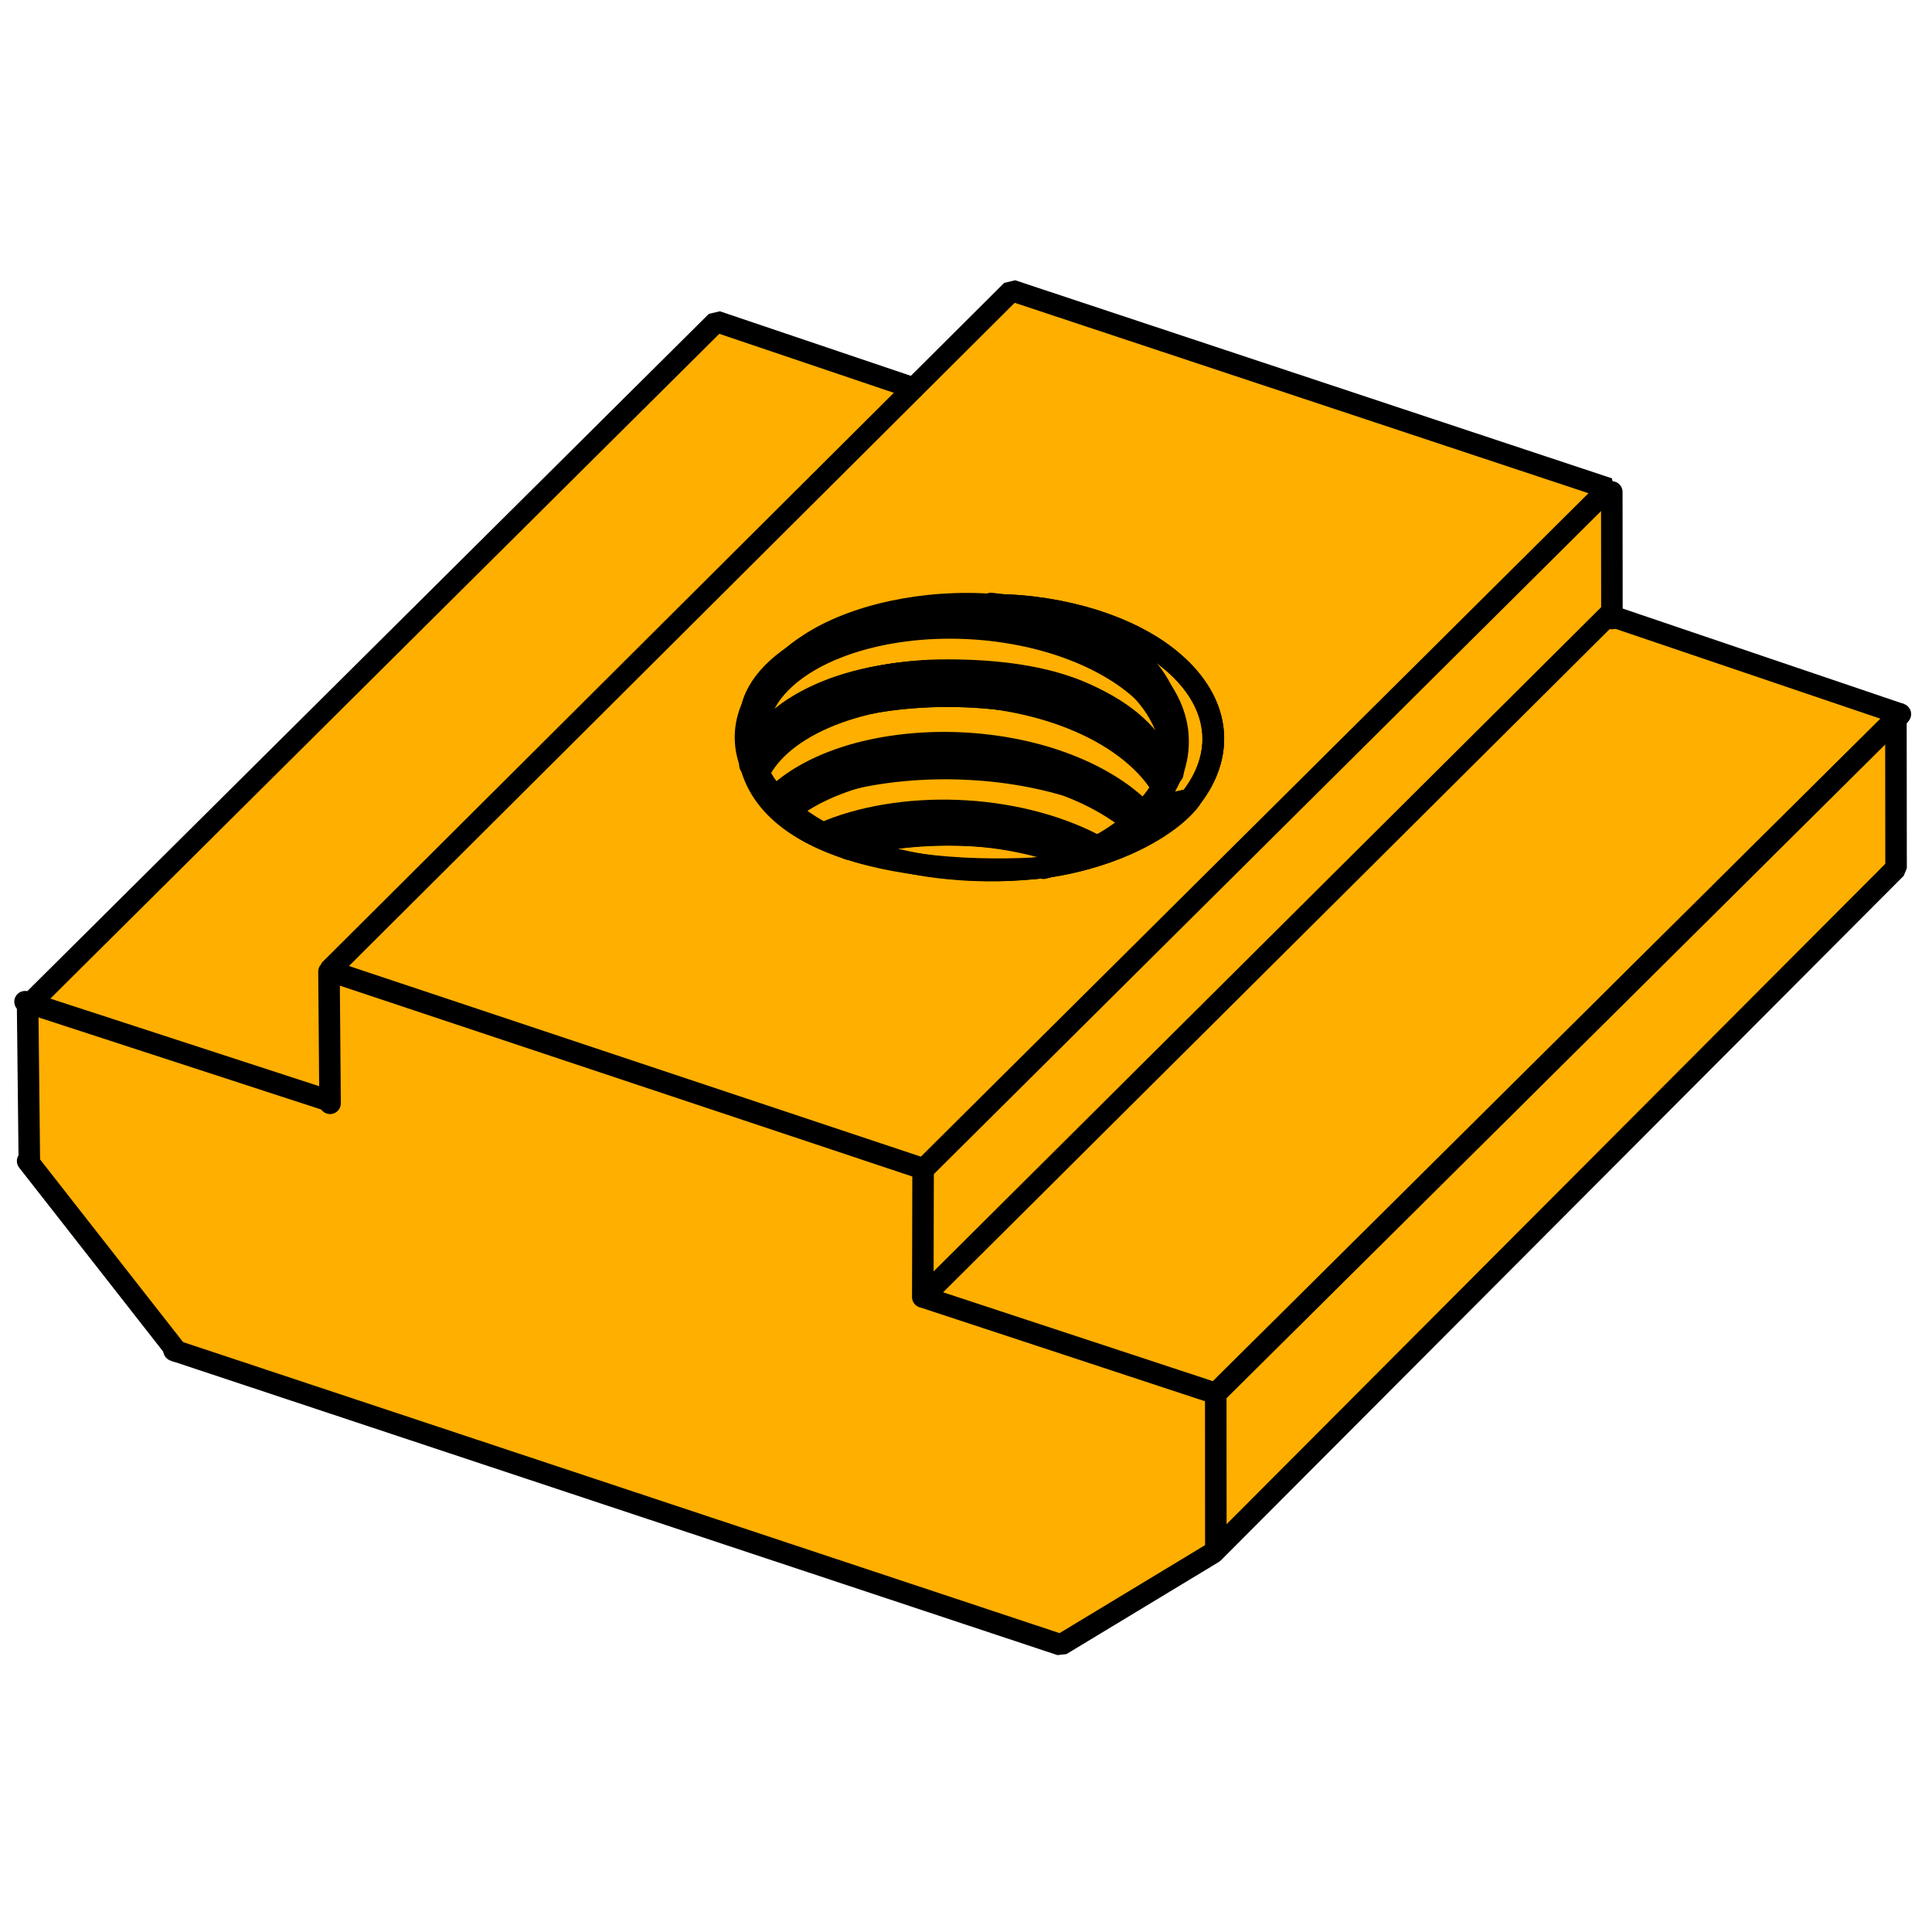
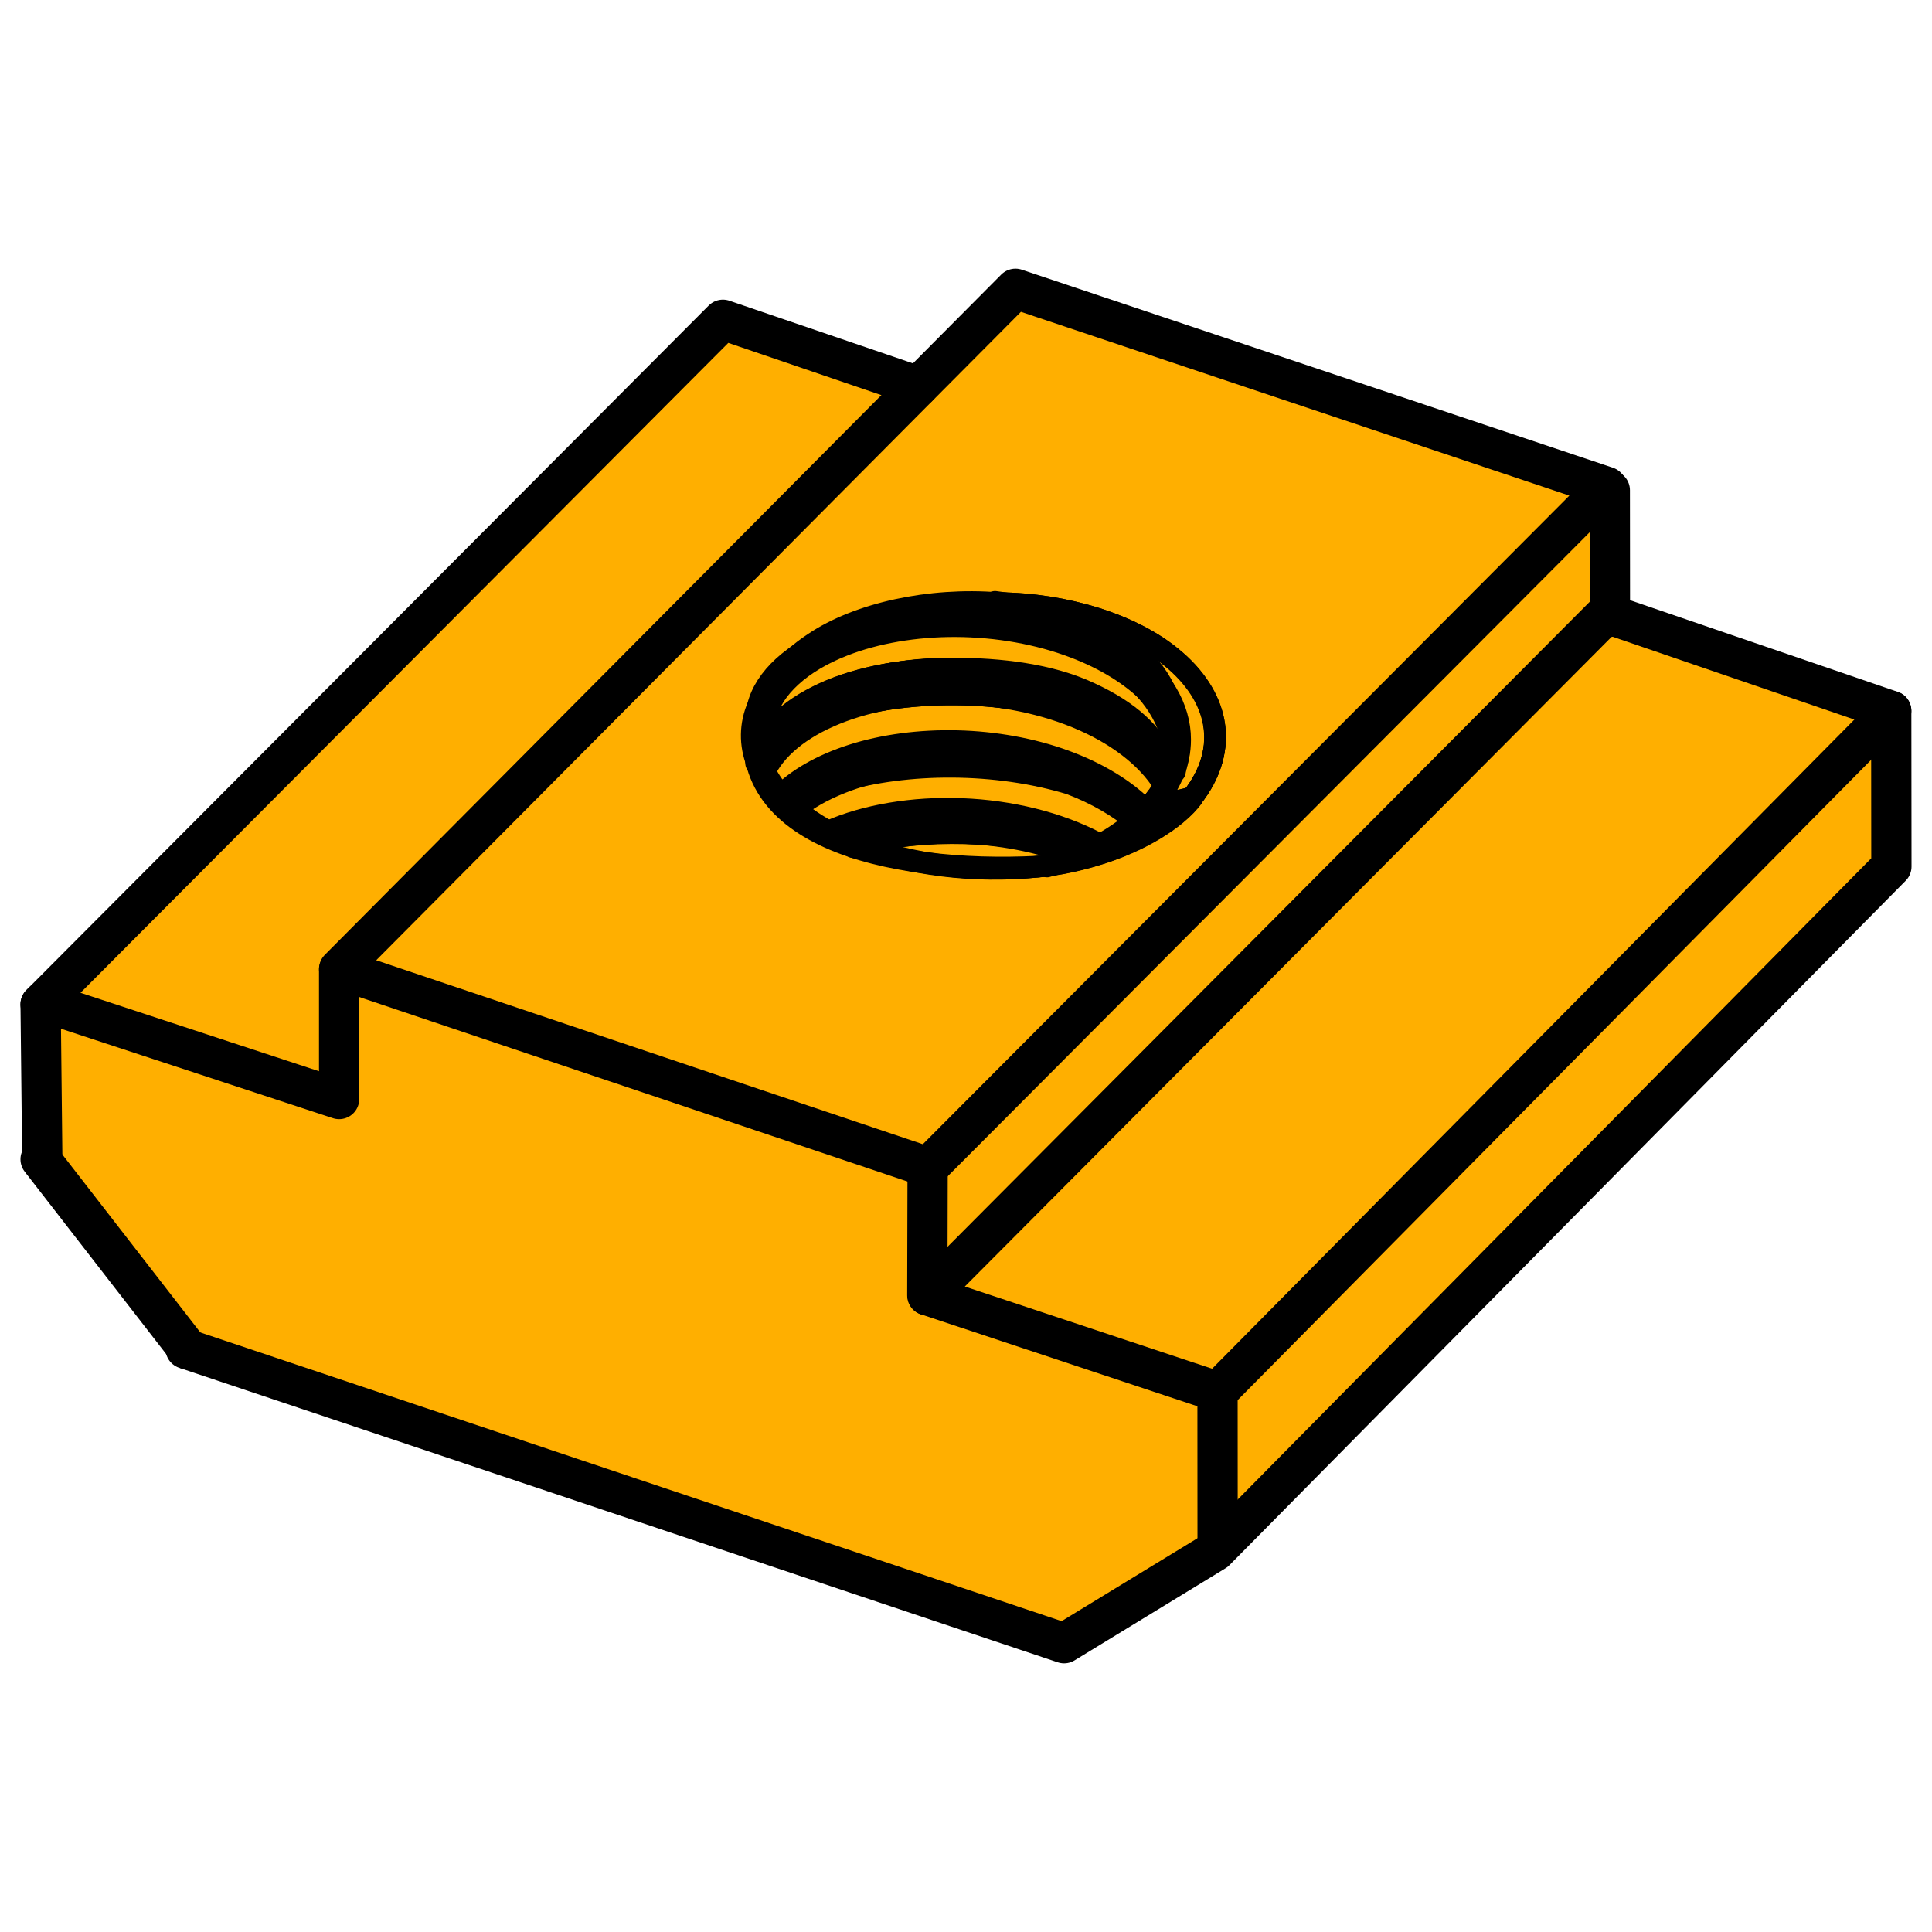
- <svg xmlns="http://www.w3.org/2000/svg" width="48" height="48" version="1.2" viewBox="0 0 127 127">
-   <g transform="translate(-1374,-970)" fill="#ffaf00" stroke-width=".113">
-     <path d="m1421 991-45.3 45-0.045 10.2 9.79 12.5s58.4 19.6 58.6 19.5c0.232-0.051 10-6.05 10-6.05s44.9-45 44.9-45l-0.01-10.2-19.2-6.5-0.01-8.32-39.2-13-6.56 6.25z" />
+ <svg xmlns="http://www.w3.org/2000/svg" width="48" height="48" version="1.2" viewBox="0 0 127 127" id="svg45">
+   <defs id="defs45" />
+   <g transform="translate(-1374,-970)" fill="#ffaf00" stroke-width=".113" id="g1" style="stroke-width:2.646;stroke-dasharray:none">
+     <path d="m 1421,991 -45.3,45 -0.045,10.2 9.79,12.5 c 0,0 58.4,19.6 58.6,19.5 0.232,-0.051 10,-6.05 10,-6.05 0,0 44.9,-45 44.9,-45 l -0.01,-10.2 -19.2,-6.5 -0.01,-8.32 -39.2,-13 -6.56,6.25 z" id="path1" style="stroke-width:2.646;stroke-dasharray:none" />
  </g>
-   <g id="e" transform="matrix(.566 0 0 .566 -777 -531)" fill="none" fill-rule="evenodd" stroke="#000000" stroke-linecap="round" stroke-linejoin="bevel" stroke-width="2.5">
-     <path d="m1480 1074 79.6-79.1-69.3-23-79.3 79 69 23" />
-     <path d="m1514 1100 79.5-78.9-33.9-11.5-79.6 79.2 34 11.2" />
-     <path d="m1511 1031c2.21-2.74 3.12-5.82 2.55-8.81-0.503-2.68-2.19-5.28-4.9-7.47-4.62-3.8-12.4-6.26-20.4-6.32-7.97-0.637-16.4 1.17-21.6 4.65-3.22 2.09-5.32 4.73-5.95 7.5-0.934 2.15-0.961 4.44-0.102 6.62l0.35 0.789c0.508 1.03 1.2 2.01 2.08 2.96 0.332 0.358 0.688 0.708 1.07 1.05 1.35 1.21 2.97 2.29 4.85 3.25 0.79 0.401 1.62 0.776 2.48 1.12l0.216 0.086c6.08 2.41 13.9 3.34 21.2 2.6 0.451-0.03 1-0.091 1.65-0.183 2.78-0.39 6.27-1.32 9.11-2.59 2.19-0.961 4.13-2.14 5.55-3.31 0.882-0.722 1.57-1.46 1.91-1.94" />
-     <path d="m1460 1027c0.516-2.96 3.09-5.79 7.15-7.79 4.03-2.01 9.5-3.17 15.2-3.15 5.68 0 11.5 1.19 16.2 3.37 4.69 2.16 8.18 5.29 9.68 8.74 0.44-1.01 0.716-2.03 0.826-3.07-0.269-2.56-1.58-5.08-3.79-7.28-2.2-2.2-5.27-4.08-8.86-5.43-8.64-2.59-19.1-2.61-27.2-0.23-4.96 1.91-8.3 4.95-9.11 8.21-0.934 2.15-0.961 4.44-0.102 6.62" />
-     <path d="m1506 1032c0.766-0.843 1.4-1.72 1.91-2.63-1.96-3.55-6.07-6.66-11.3-8.62-8.64-2.59-19.1-2.61-27.2-0.23-4.56 1.76-7.77 4.47-8.86 7.43 0.508 1.03 1.2 2.01 2.08 2.96 1.92-2.01 4.91-3.72 8.55-4.87s7.93-1.72 12.3-1.61c4.35 0.102 8.76 0.886 12.6 2.28 3.86 1.39 7.17 3.38 9.47 5.73l0.417-0.442" />
-     <path d="m1500 1037c1.75-0.906 3.28-1.93 4.6-3.07-2.09-1.81-4.8-3.36-7.89-4.53-8.64-2.59-19.1-2.61-27.2-0.23-2.29 0.89-4.19 1.97-5.72 3.25 1.35 1.21 2.97 2.29 4.85 3.25 4.26-1.84 9.85-2.79 15.5-2.57 5.66 0.206 11.4 1.59 15.8 3.9" />
-     <path d="m1460 1027 0.35 0.789c1.1-2.97 4.3-5.68 8.86-7.43 3.77-1.47 8.44-2.27 13.2-2.24 4.8 0.02 9.71 0.877 13.9 2.47 5.24 1.96 9.35 5.06 11.3 8.62 0.188-0.338 0.358-0.679 0.508-1.02-1.5-3.46-4.99-6.59-9.68-8.74-4.67-2.17-10.5-3.36-16.2-3.37-5.68-0.023-11.2 1.14-15.2 3.15-4.05 2-6.63 4.83-7.15 7.79" />
-     <path d="m1511 1031-4.89 1.23 0.208-0.221c0.766-0.843 1.4-1.72 1.91-2.63 0.188-0.338 0.358-0.679 0.508-1.02 0.44-1.01 0.716-2.03 0.826-3.07 0.036-0.341 0.054-0.682 0.054-1.02 0.017-3.7-2.19-7.38-6.1-10.2-3.88-2.87-9.41-4.88-15.3-5.62 7.99 0.06 15.8 2.52 20.4 6.32 2.7 2.19 4.4 4.79 4.9 7.47 0.573 2.99-0.333 6.07-2.55 8.81" />
-     <path d="m1505 1034c0.384-0.333 0.747-0.674 1.09-1.02-2.3-2.35-5.61-4.34-9.47-5.73s-8.27-2.18-12.6-2.28c-4.35-0.108-8.64 0.465-12.3 1.61-3.65 1.14-6.63 2.85-8.55 4.87 0.332 0.358 0.688 0.708 1.07 1.05 1.53-1.28 3.43-2.36 5.72-3.25 3.77-1.47 8.44-2.27 13.2-2.24 4.8 0.021 9.71 0.877 13.9 2.47 3.09 1.16 5.8 2.71 7.89 4.53" />
-     <path d="m1509 1028c0.036-0.341 0.456-1.85 0.456-2.19 0.017-3.7-1.68-7.96-5.59-10.8-3.88-2.87-9.41-4.88-15.3-5.62-7.97-0.637-16.4 1.17-21.6 4.65-3.22 2.09-5.32 4.73-5.95 7.5 0.803-3.26 4.14-6.3 9.11-8.21 3.77-1.47 8.44-2.27 13.2-2.24 4.8 0.02 9.71 0.877 13.9 2.47 3.59 1.35 6.67 3.23 8.86 5.43 2.2 2.2 2.61 5.3 2.88 7.86" />
-     <path d="m1493 1039c0.451-0.03 1-0.091 1.65-0.183 1.24-0.367 2.44-0.791 3.58-1.27l-1.09-0.434c-8.01-2.39-17.5-2.61-25.3-0.711 6.08 2.41 13.9 3.34 21.2 2.6" />
-     <path d="m1471 1036c7.44-2.44 17.7-2.22 25.5 0.797l1.09 0.434c0.759-0.319 1.49-0.66 2.19-1.02-4.45-2.31-10.1-3.69-15.8-3.9-5.66-0.224-11.3 0.725-15.5 2.57 0.79 0.401 1.62 0.776 2.48 1.12" />
-     <path d="m1511 1031-4.89 1.23 0.208-0.221-0.417 0.442c-0.342 0.35-0.705 0.691-1.09 1.02-1.32 1.14-2.85 2.17-4.6 3.07-0.704 0.364-1.43 0.706-2.19 1.02-1.14 0.48-2.34 0.903-3.58 1.27 2.78-0.39 6.27-1.32 9.11-2.59 2.19-0.961 4.13-2.14 5.55-3.31 0.882-0.722 1.57-1.46 1.91-1.94" />
-     <path d="m1497 1013c-8.64-2.59-19.1-2.61-27.2-0.23 3.77-1.47 8.44-2.27 13.2-2.24 4.8 0.02 9.71 0.877 13.9 2.47" />
-     <path d="m1497 1021c-8.64-2.59-19.1-2.61-27.2-0.23 3.77-1.47 8.44-2.27 13.2-2.24 4.8 0.02 9.71 0.877 13.9 2.47" />
-     <path d="m1497 1029c-8.64-2.59-19.1-2.61-27.2-0.23 3.77-1.47 8.44-2.27 13.2-2.24 4.8 0.02 9.71 0.877 13.9 2.47" />
-     <path d="m1471 1036c7.44-2.44 17.7-2.22 25.5 0.797-8.01-2.39-17.5-2.61-25.3-0.711l-0.216-0.086" />
-     <path d="m1514 1100 79.5-78.9" />
-     <path d="m1514 1118-0.01-18" />
-     <path d="m1411 1066-35.3-11.5" />
-     <path d="m1376 1073 17.3 22.1" />
-     <path d="m1560 1010-0.015-14.7" />
-     <path d="m1511 1031c2.21-2.74 3.12-5.82 2.55-8.81-0.503-2.68-2.19-5.28-4.9-7.47-4.62-3.8-12.4-6.26-20.4-6.32" />
-     <path d="m1493 1039c-17.8 0.894-36.7-3.61-32.9-18.6" />
-     <path d="m1509 1033c0.882-0.722 1.57-1.46 1.91-1.94" />
-     <path d="m1506 1032c2.16-2.36 3.31-5.05 3.3-7.75" />
-     <path d="m1509 1024c0.017-3.7-1.49-7.63-5.4-10.4-3.88-2.87-9.79-4.61-15.7-5.35" />
-     <path d="m1511 1031-4.69 1.01" />
-     <path d="m1509 1026c-0.382-3.78-2.57-7.64-6.93-10.4-4.33-2.73-10.3-4.49-16.3-4.91-6.03-0.442-12.1 0.456-16.7 2.39-4.62 1.91-7.7 4.84-8.47 7.96" />
-     <path d="m1497 1013c-8.64-2.59-19.1-2.61-27.2-0.23" />
-     <path d="m1497 1037c-8.01-2.39-17.5-2.61-25.3-0.711" />
-     <path d="m1508 1027c-1.5-3.46-4.28-6.01-8.97-8.16-4.67-2.17-10.5-2.84-16.2-2.85-5.68-0.023-11.2 1.14-15.2 3.15-4.05 2-6.63 4.83-7.15 7.79" />
-     <path d="m1494 1039c4.96-1.46 9.21-3.88 11.9-6.83" />
-     <path d="m1508 1030c-1.76-3.18-5.24-6.01-9.72-7.97-4.47-1.97-9.92-3.07-15.3-3.12-5.34-0.067-10.5 0.907-14.5 2.67-4.01 1.75-6.81 4.27-7.82 7.01" />
-     <path d="m1497 1021c-8.64-2.59-19.1-2.61-27.2-0.23" />
-     <path d="m1498 1038c-3.98-1.67-8.69-2.67-13.4-2.87-4.69-0.207-9.36 0.382-13.3 1.63" />
-     <path d="m1500 1037c-4.45-2.31-10.1-3.69-15.8-3.9-5.66-0.224-11.3 0.725-15.5 2.57" />
-     <path d="m1497 1029c-8.64-2.59-19.1-2.61-27.2-0.23" />
-     <path d="m1506 1033c-2.3-2.35-5.61-4.34-9.47-5.73s-8.27-2.18-12.6-2.28c-4.35-0.108-8.64 0.465-12.3 1.61-3.65 1.14-6.63 2.85-8.55 4.87" />
-     <path d="m1480 1074-0.036 14.8" />
-     <path d="m1411 1051 0.125 15.3" />
-     <path d="m1376 1055 0.2 18.2" />
-     <path d="m1393 1095 103 34.2 17.7-10.7 79.3-79.5-0.018-18" />
-     <path d="m1376 1055 80-79.5 22.9 7.74" />
+   <g id="e" transform="matrix(.566 0 0 .566 -777 -531)" fill="none" fill-rule="evenodd" stroke="#000000" stroke-linecap="round" stroke-linejoin="bevel" stroke-width="2.5" style="stroke-width:2.501;stroke-dasharray:none">
+     <path d="m 1480.525,1073.803 78.848,-79.1 -68.645,-23 -78.551,79 68.348,23" id="path2" style="stroke-width:4.675;stroke-linecap:round;stroke-linejoin:round;stroke-dasharray:none" />
+     <path d="m 1514.204,1099.803 78.236,-79.076 -33.067,-11.324 -78.848,79.2 33.679,11.2" id="path3" style="stroke-width:4.675;stroke-linecap:round;stroke-linejoin:round;stroke-dasharray:none" />
+     <path d="m 1511.232,1030.803 c 2.189,-2.74 3.091,-5.82 2.526,-8.81 -0.498,-2.68 -2.169,-5.28 -4.854,-7.47 -4.576,-3.8 -12.283,-6.26 -20.207,-6.32 -7.895,-0.637 -16.245,1.17 -21.396,4.65 -3.19,2.09 -5.27,4.73 -5.894,7.5 -0.925,2.15 -0.952,4.44 -0.101,6.62 l 0.347,0.789 c 0.503,1.03 1.189,2.01 2.06,2.96 0.329,0.358 0.681,0.708 1.06,1.05 1.337,1.21 2.942,2.29 4.804,3.25 0.782,0.401 1.605,0.776 2.457,1.12 l 0.214,0.086 c 6.023,2.41 13.769,3.34 21,2.6 0.447,-0.03 0.991,-0.091 1.634,-0.183 2.754,-0.39 6.211,-1.32 9.024,-2.59 2.169,-0.961 4.091,-2.14 5.498,-3.31 0.874,-0.722 1.555,-1.46 1.892,-1.94" id="path4" style="stroke-width:2.501;stroke-dasharray:none" />
+     <path d="m 1460.714,1026.803 c 0.511,-2.96 3.061,-5.79 7.082,-7.79 3.992,-2.01 9.41,-3.17 15.056,-3.15 5.626,0 11.391,1.19 16.047,3.37 4.646,2.16 8.103,5.29 9.588,8.74 0.436,-1.01 0.709,-2.03 0.818,-3.07 -0.267,-2.56 -1.565,-5.08 -3.754,-7.28 -2.179,-2.2 -5.22,-4.08 -8.776,-5.43 -8.558,-2.59 -18.919,-2.61 -26.943,-0.23 -4.913,1.91 -8.222,4.95 -9.024,8.21 -0.925,2.15 -0.952,4.44 -0.101,6.62" id="path5" style="stroke-width:2.501;stroke-dasharray:none" />
+     <path d="m 1506.279,1031.803 c 0.759,-0.843 1.387,-1.72 1.892,-2.63 -1.941,-3.55 -6.013,-6.66 -11.193,-8.62 -8.558,-2.59 -18.919,-2.61 -26.943,-0.23 -4.517,1.76 -7.697,4.47 -8.776,7.43 0.503,1.03 1.189,2.01 2.06,2.96 1.902,-2.01 4.864,-3.72 8.469,-4.87 3.606,-1.15 7.855,-1.72 12.184,-1.61 4.309,0.102 8.677,0.886 12.481,2.28 3.824,1.39 7.102,3.38 9.38,5.73 l 0.413,-0.442" id="path6" style="stroke-width:2.501;stroke-dasharray:none" />
+     <path d="m 1500.336,1036.803 c 1.733,-0.906 3.249,-1.93 4.556,-3.07 -2.07,-1.81 -4.755,-3.36 -7.815,-4.53 -8.558,-2.59 -18.92,-2.61 -26.943,-0.23 -2.268,0.89 -4.15,1.97 -5.666,3.25 1.337,1.21 2.942,2.29 4.804,3.25 4.22,-1.84 9.757,-2.79 15.354,-2.57 5.607,0.206 11.292,1.59 15.651,3.9" id="path7" style="stroke-width:2.501;stroke-dasharray:none" />
+     <path d="m 1460.714,1026.803 0.347,0.789 c 1.09,-2.97 4.259,-5.68 8.776,-7.43 3.734,-1.47 8.36,-2.27 13.075,-2.24 4.755,0.02 9.618,0.877 13.769,2.47 5.191,1.96 9.262,5.06 11.193,8.62 0.186,-0.338 0.355,-0.679 0.503,-1.02 -1.486,-3.46 -4.943,-6.59 -9.589,-8.74 -4.626,-2.17 -10.401,-3.36 -16.047,-3.37 -5.626,-0.023 -11.094,1.14 -15.056,3.15 -4.012,2 -6.567,4.83 -7.082,7.79" id="path8" style="stroke-width:2.501;stroke-dasharray:none" />
+     <path d="m 1511.232,1030.803 -4.844,1.23 0.206,-0.221 c 0.759,-0.843 1.387,-1.72 1.892,-2.63 0.186,-0.338 0.355,-0.679 0.503,-1.02 0.436,-1.01 0.709,-2.03 0.818,-3.07 0.036,-0.341 0.053,-0.682 0.053,-1.02 0.017,-3.7 -2.169,-7.38 -6.042,-10.2 -3.843,-2.87 -9.321,-4.88 -15.155,-5.62 7.915,0.06 15.651,2.52 20.207,6.32 2.674,2.19 4.358,4.79 4.854,7.47 0.568,2.99 -0.33,6.07 -2.526,8.81" id="path9" style="stroke-width:2.501;stroke-dasharray:none" />
+     <path d="m 1505.289,1033.803 c 0.38,-0.333 0.74,-0.674 1.08,-1.02 -2.278,-2.35 -5.557,-4.34 -9.38,-5.73 -3.824,-1.39 -8.192,-2.18 -12.481,-2.28 -4.309,-0.108 -8.558,0.465 -12.184,1.61 -3.615,1.14 -6.567,2.85 -8.469,4.87 0.329,0.358 0.681,0.708 1.06,1.05 1.516,-1.28 3.398,-2.36 5.666,-3.25 3.734,-1.47 8.36,-2.27 13.075,-2.24 4.755,0.021 9.618,0.877 13.769,2.47 3.061,1.16 5.745,2.71 7.815,4.53" id="path10" style="stroke-width:2.501;stroke-dasharray:none" />
+     <path d="m 1509.251,1027.803 c 0.036,-0.341 0.452,-1.85 0.452,-2.19 0.017,-3.7 -1.664,-7.96 -5.537,-10.8 -3.843,-2.87 -9.321,-4.88 -15.155,-5.62 -7.895,-0.637 -16.245,1.17 -21.396,4.65 -3.19,2.09 -5.27,4.73 -5.894,7.5 0.795,-3.26 4.101,-6.3 9.024,-8.21 3.734,-1.47 8.36,-2.27 13.075,-2.24 4.755,0.02 9.618,0.877 13.769,2.47 3.556,1.35 6.607,3.23 8.776,5.43 2.179,2.2 2.585,5.3 2.853,7.86" id="path11" style="stroke-width:2.501;stroke-dasharray:none" />
+     <path d="m 1493.402,1038.803 c 0.447,-0.03 0.991,-0.091 1.634,-0.183 1.228,-0.367 2.417,-0.791 3.546,-1.27 l -1.08,-0.434 c -7.934,-2.39 -17.335,-2.61 -25.061,-0.711 6.022,2.41 13.769,3.34 21,2.6" id="path12" style="stroke-width:2.501;stroke-dasharray:none" />
+     <path d="m 1471.61,1035.803 c 7.37,-2.44 17.533,-2.22 25.259,0.797 l 1.08,0.434 c 0.752,-0.319 1.476,-0.66 2.169,-1.02 -4.408,-2.31 -10.005,-3.69 -15.651,-3.9 -5.606,-0.224 -11.193,0.725 -15.354,2.57 0.782,0.401 1.605,0.776 2.457,1.12" id="path13" style="stroke-width:2.501;stroke-dasharray:none" />
+     <path d="m 1511.232,1030.803 -4.844,1.23 0.206,-0.221 -0.413,0.442 c -0.339,0.35 -0.698,0.691 -1.08,1.02 -1.308,1.14 -2.823,2.17 -4.556,3.07 -0.697,0.364 -1.417,0.706 -2.169,1.02 -1.129,0.48 -2.318,0.903 -3.546,1.27 2.754,-0.39 6.211,-1.32 9.024,-2.59 2.169,-0.961 4.091,-2.14 5.498,-3.31 0.874,-0.722 1.555,-1.46 1.892,-1.94" id="path14" style="stroke-width:2.501;stroke-dasharray:none" />
+     <path d="m 1497.364,1012.803 c -8.558,-2.59 -18.919,-2.61 -26.943,-0.23 3.734,-1.47 8.36,-2.27 13.075,-2.24 4.755,0.02 9.618,0.877 13.769,2.47" id="path15" style="stroke-width:2.501;stroke-dasharray:none" />
+     <path d="m 1497.364,1020.803 c -8.558,-2.59 -18.919,-2.61 -26.943,-0.23 3.734,-1.47 8.36,-2.27 13.075,-2.24 4.755,0.02 9.618,0.877 13.769,2.47" id="path16" style="stroke-width:2.501;stroke-dasharray:none" />
+     <path d="m 1497.364,1028.803 c -8.558,-2.59 -18.919,-2.61 -26.943,-0.23 3.734,-1.47 8.36,-2.27 13.075,-2.24 4.755,0.02 9.618,0.877 13.769,2.47" id="path17" style="stroke-width:2.501;stroke-dasharray:none" />
+     <path d="m 1471.61,1035.803 c 7.37,-2.44 17.533,-2.22 25.259,0.797 -7.934,-2.39 -17.335,-2.61 -25.061,-0.711 l -0.214,-0.086" id="path18" style="stroke-width:2.501;stroke-dasharray:none" />
+     <path d="m 1514.204,1099.803 78.749,-78.9" id="path19" style="stroke-width:2.501;stroke-dasharray:none" />
+     <path d="m 1514.204,1117.803 -0.01,-18" id="path20" style="stroke-width:4.675;stroke-linecap:round;stroke-linejoin:round;stroke-dasharray:none" />
+     <path d="m 1412.177,1065.803 -34.367,-11.303" id="path21" style="stroke-width:4.675;stroke-linecap:round;stroke-linejoin:round;stroke-dasharray:none" />
+     <path d="m 1377.507,1072.803 17.137,22.1" id="path22" style="stroke-width:4.675;stroke-linecap:round;stroke-linejoin:round;stroke-dasharray:none" />
+     <path d="m 1559.769,1009.803 -0.015,-14.7" id="path23" style="stroke-width:4.675;stroke-linecap:round;stroke-linejoin:round;stroke-dasharray:none" />
+     <path d="m 1511.232,1030.803 c 2.189,-2.74 3.091,-5.82 2.526,-8.81 -0.498,-2.68 -2.169,-5.28 -4.854,-7.47 -4.576,-3.8 -12.283,-6.26 -20.207,-6.32" id="path24" style="stroke-width:2.501;stroke-dasharray:none" />
+     <path d="m 1493.402,1038.803 c -17.632,0.894 -36.353,-3.61 -32.589,-18.6" id="path25" style="stroke-width:2.501;stroke-dasharray:none" />
+     <path d="m 1509.251,1032.803 c 0.874,-0.722 1.555,-1.46 1.892,-1.94" id="path26" style="stroke-width:2.501;stroke-dasharray:none" />
+     <path d="m 1506.279,1031.803 c 2.14,-2.36 3.279,-5.05 3.269,-7.75" id="path27" style="stroke-width:2.501;stroke-dasharray:none" />
+     <path d="m 1509.251,1023.803 c 0.017,-3.7 -1.476,-7.63 -5.349,-10.4 -3.843,-2.87 -9.697,-4.61 -15.552,-5.35" id="path28" style="stroke-width:2.501;stroke-dasharray:none" />
+     <path d="m 1511.232,1030.803 -4.646,1.01" id="path29" style="stroke-width:2.501;stroke-dasharray:none" />
+     <path d="m 1509.251,1025.803 c -0.378,-3.78 -2.546,-7.64 -6.864,-10.4 -4.289,-2.73 -10.203,-4.49 -16.146,-4.91 -5.973,-0.442 -11.986,0.456 -16.542,2.39 -4.576,1.91 -7.627,4.84 -8.39,7.96" id="path30" style="stroke-width:2.501;stroke-dasharray:none" />
+     <path d="m 1497.364,1012.803 c -8.558,-2.59 -18.919,-2.61 -26.943,-0.23" id="path31" style="stroke-width:2.501;stroke-dasharray:none" />
+     <path d="m 1497.364,1036.803 c -7.934,-2.39 -17.335,-2.61 -25.061,-0.711" id="path32" style="stroke-width:2.501;stroke-dasharray:none" />
+     <path d="m 1508.26,1026.803 c -1.486,-3.46 -4.24,-6.01 -8.885,-8.16 -4.626,-2.17 -10.401,-2.84 -16.047,-2.85 -5.626,-0.023 -11.094,1.14 -15.056,3.15 -4.012,2 -6.567,4.83 -7.082,7.79" id="path33" style="stroke-width:2.501;stroke-dasharray:none" />
+     <path d="m 1494.393,1038.803 c 4.913,-1.46 9.123,-3.88 11.787,-6.83" id="path34" style="stroke-width:2.501;stroke-dasharray:none" />
+     <path d="m 1508.26,1029.803 c -1.743,-3.18 -5.191,-6.01 -9.628,-7.97 -4.428,-1.97 -9.826,-3.07 -15.155,-3.12 -5.29,-0.067 -10.401,0.907 -14.363,2.67 -3.972,1.75 -6.746,4.27 -7.746,7.01" id="path35" style="stroke-width:2.501;stroke-dasharray:none" />
+     <path d="m 1497.364,1020.803 c -8.558,-2.59 -18.919,-2.61 -26.943,-0.23" id="path36" style="stroke-width:2.501;stroke-dasharray:none" />
+     <path d="m 1498.355,1037.803 c -3.942,-1.67 -8.608,-2.67 -13.273,-2.87 -4.646,-0.207 -9.272,0.382 -13.174,1.63" id="path37" style="stroke-width:2.501;stroke-dasharray:none" />
+     <path d="m 1500.336,1036.803 c -4.408,-2.31 -10.005,-3.69 -15.651,-3.9 -5.607,-0.224 -11.193,0.725 -15.354,2.57" id="path38" style="stroke-width:2.501;stroke-dasharray:none" />
+     <path d="m 1497.364,1028.803 c -8.558,-2.59 -18.919,-2.61 -26.943,-0.23" id="path39" style="stroke-width:2.501;stroke-dasharray:none" />
+     <path d="m 1506.279,1032.803 c -2.278,-2.35 -5.557,-4.34 -9.38,-5.73 -3.824,-1.39 -8.192,-2.18 -12.481,-2.28 -4.309,-0.108 -8.558,0.465 -12.184,1.61 -3.615,1.14 -6.567,2.85 -8.469,4.87" id="path40" style="stroke-width:2.501;stroke-dasharray:none" />
+     <path d="m 1480.525,1073.803 -0.036,14.8" id="path41" style="stroke-width:4.675;stroke-linecap:round;stroke-linejoin:round;stroke-dasharray:none" />
+     <path d="m 1412.177,1050.803 v 14.152" id="path42" style="stroke-width:4.675;stroke-linecap:round;stroke-linejoin:round;stroke-dasharray:none" />
+     <path d="m 1377.507,1054.803 0.198,18.2" id="path43" style="stroke-width:4.675;stroke-linecap:round;stroke-linejoin:round;stroke-dasharray:none" />
+     <path d="m 1394.347,1094.803 102.027,34.2 17.533,-10.7 78.551,-79.5 -0.018,-18.076" id="path44" style="stroke-width:4.675;stroke-linecap:round;stroke-linejoin:round;stroke-dasharray:none" />
+     <path d="m 1377.507,1054.803 79.244,-79.5 22.684,7.74" id="path45" style="stroke-width:4.675;stroke-linecap:round;stroke-linejoin:round;stroke-dasharray:none" />
  </g>
</svg>
